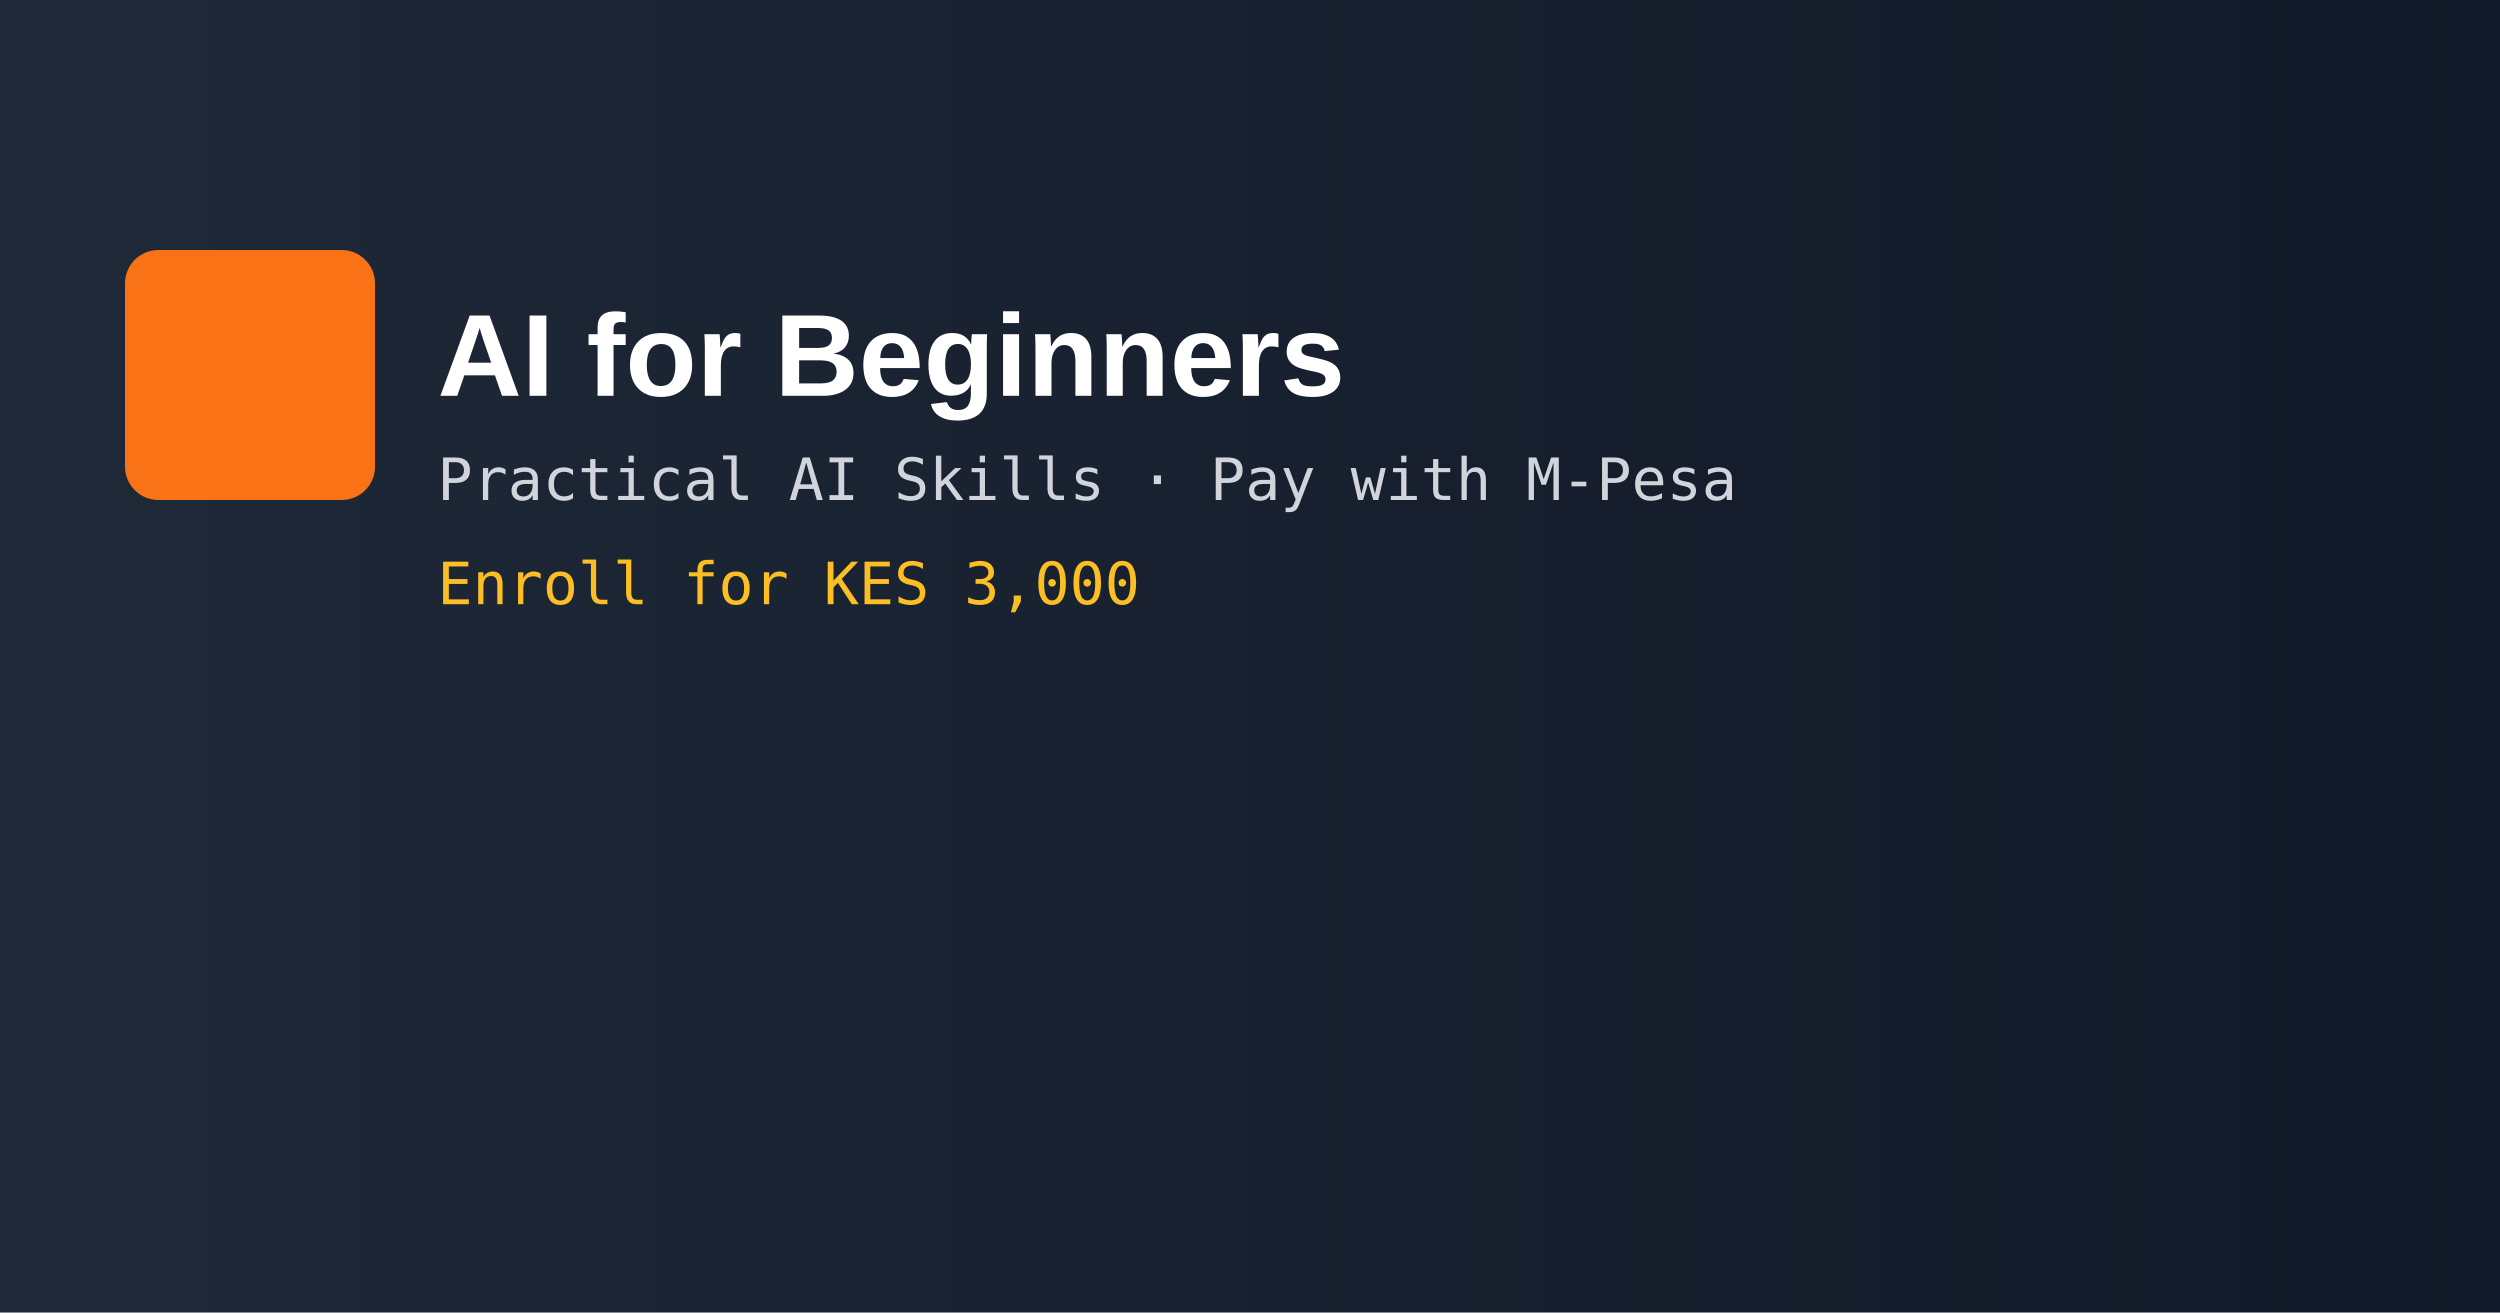
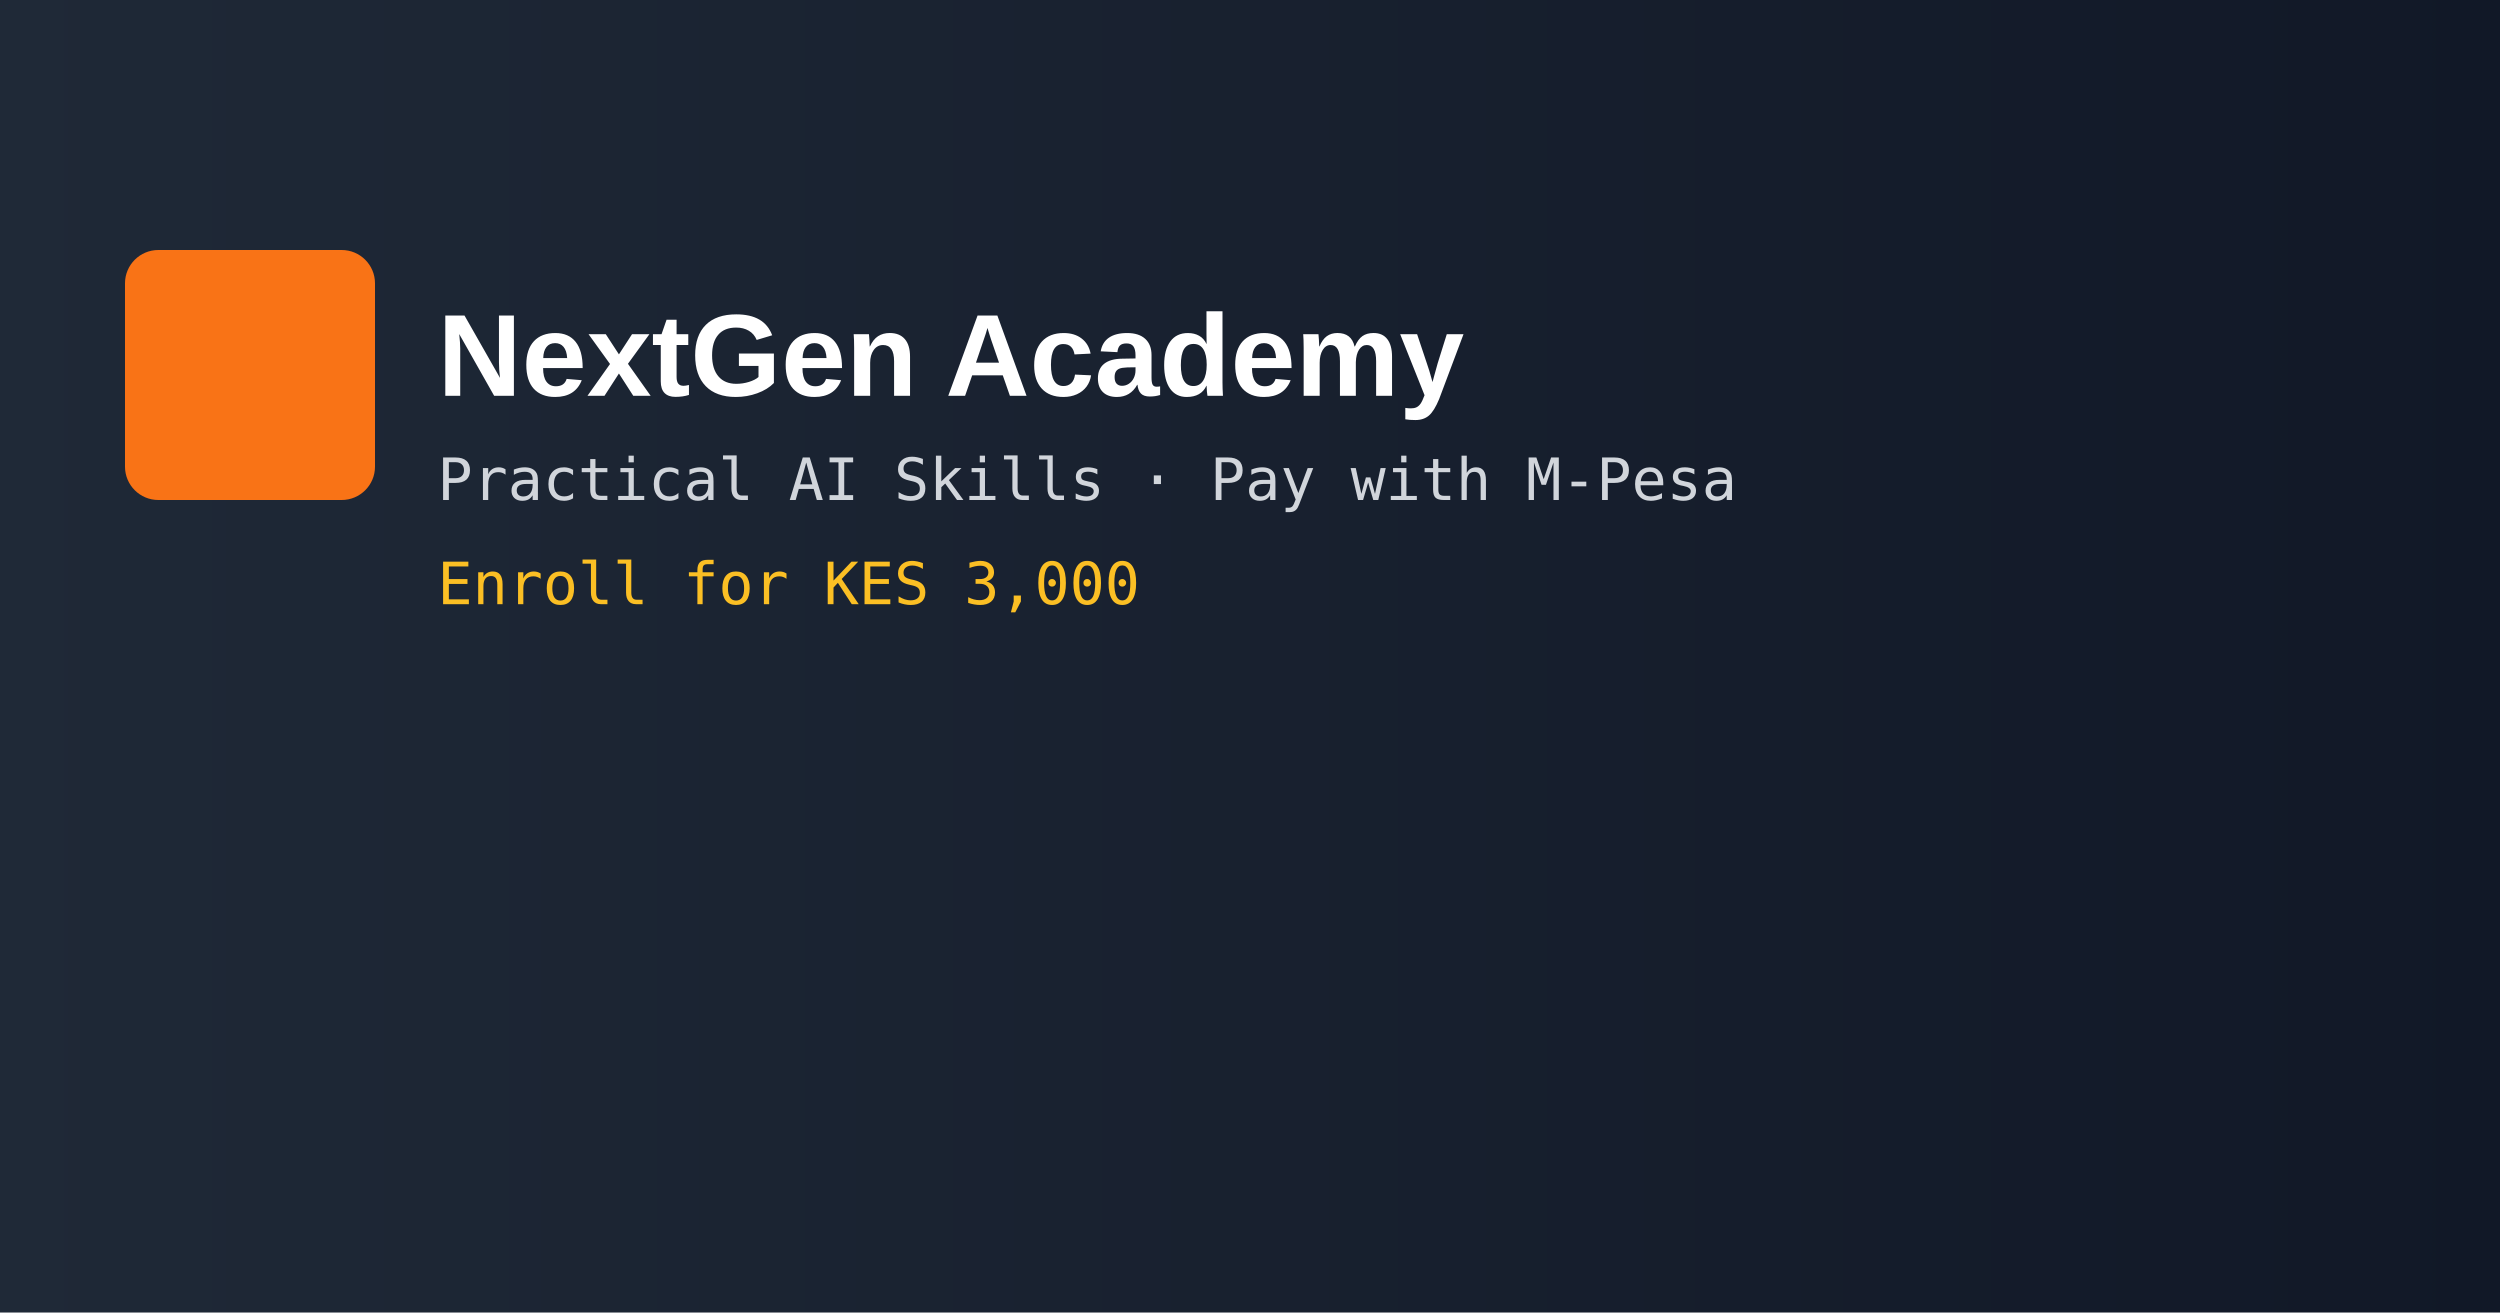
<svg xmlns="http://www.w3.org/2000/svg" width="1200" height="630" viewBox="0 0 1200 630">
  <defs>
    <linearGradient id="g" x1="0" x2="1">
      <stop offset="0" stop-color="#1f2937" />
      <stop offset="1" stop-color="#111827" />
    </linearGradient>
  </defs>
  <rect width="1200" height="630" fill="url(#g)" />
  <g transform="translate(60,120)">
    <rect x="0" y="0" width="120" height="120" rx="16" fill="#f97316" />
-     <text x="150" y="70" font-family="Sora, Arial, sans-serif" font-size="56" fill="#fff" font-weight="700">AI for Beginners</text>
+     <text x="150" y="70" font-family="Sora, Arial, sans-serif" font-size="56" fill="#fff" font-weight="700">NextGen Academy</text>
    <text x="150" y="120" font-family="JetBrains Mono, monospace" font-size="28" fill="#d1d5db">Practical AI Skills · Pay with M-Pesa</text>
    <text x="150" y="170" font-family="JetBrains Mono, monospace" font-size="28" fill="#fbbf24">Enroll for KES 3,000</text>
  </g>
</svg>
